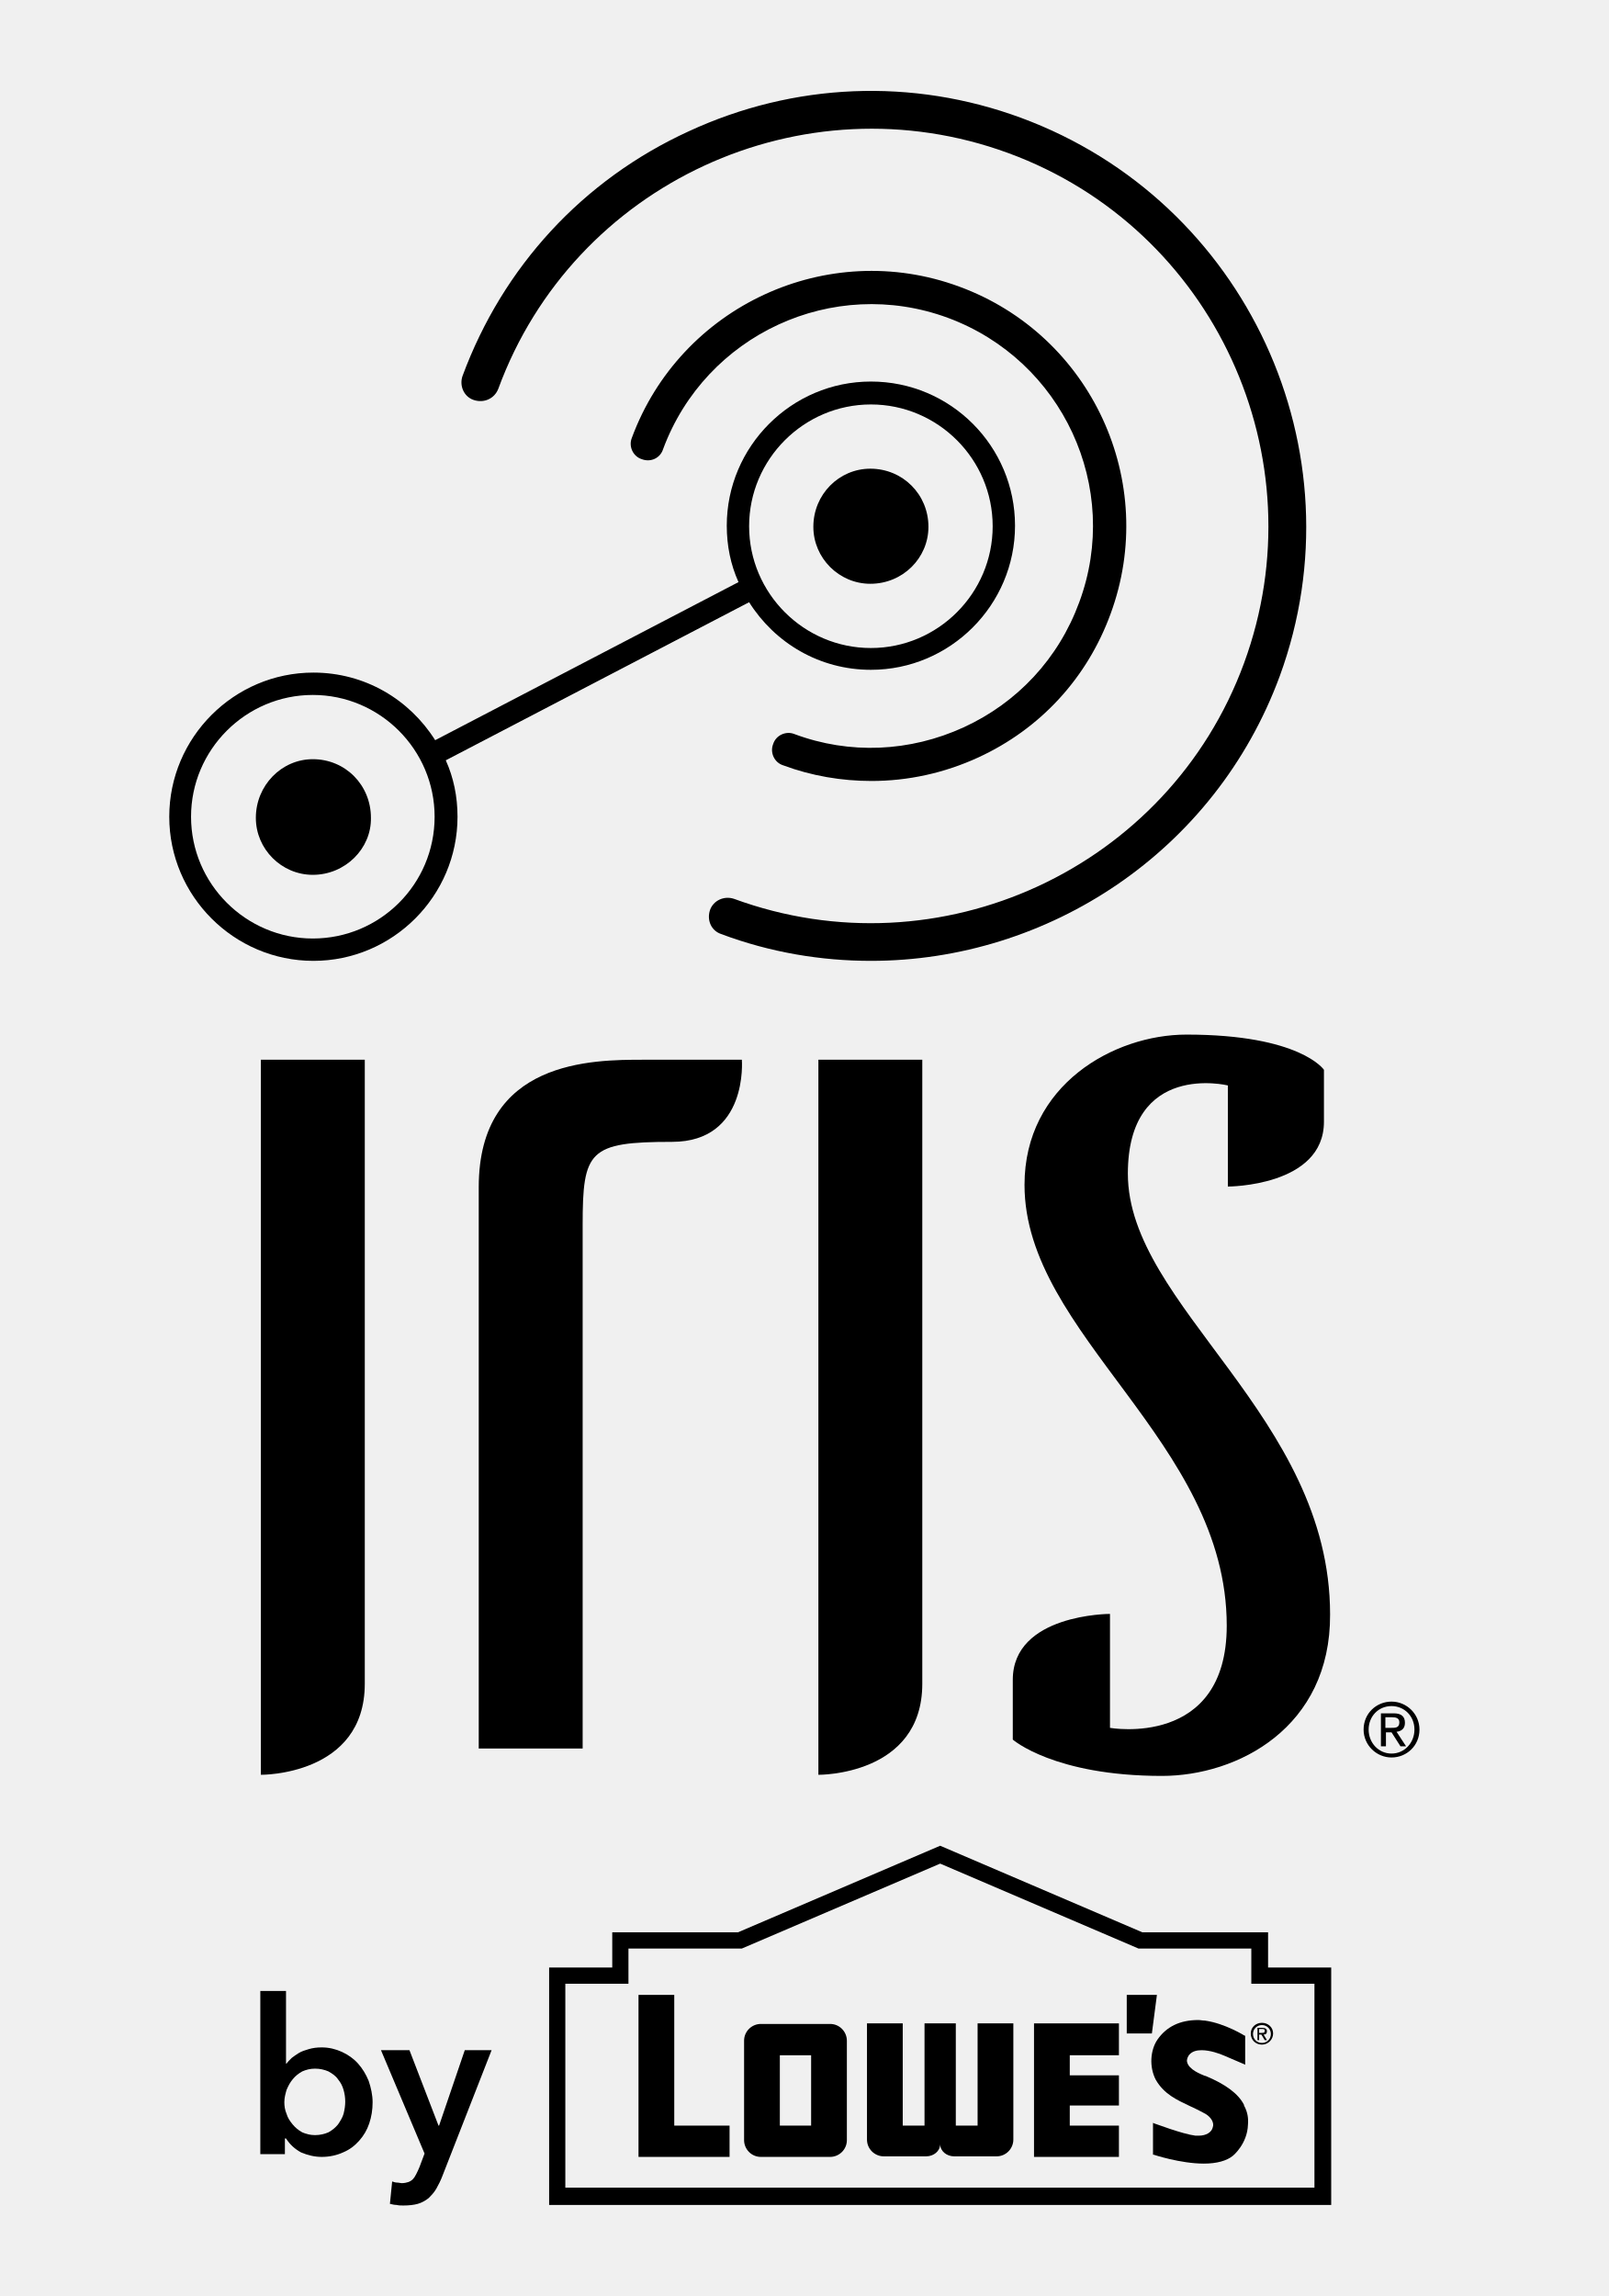
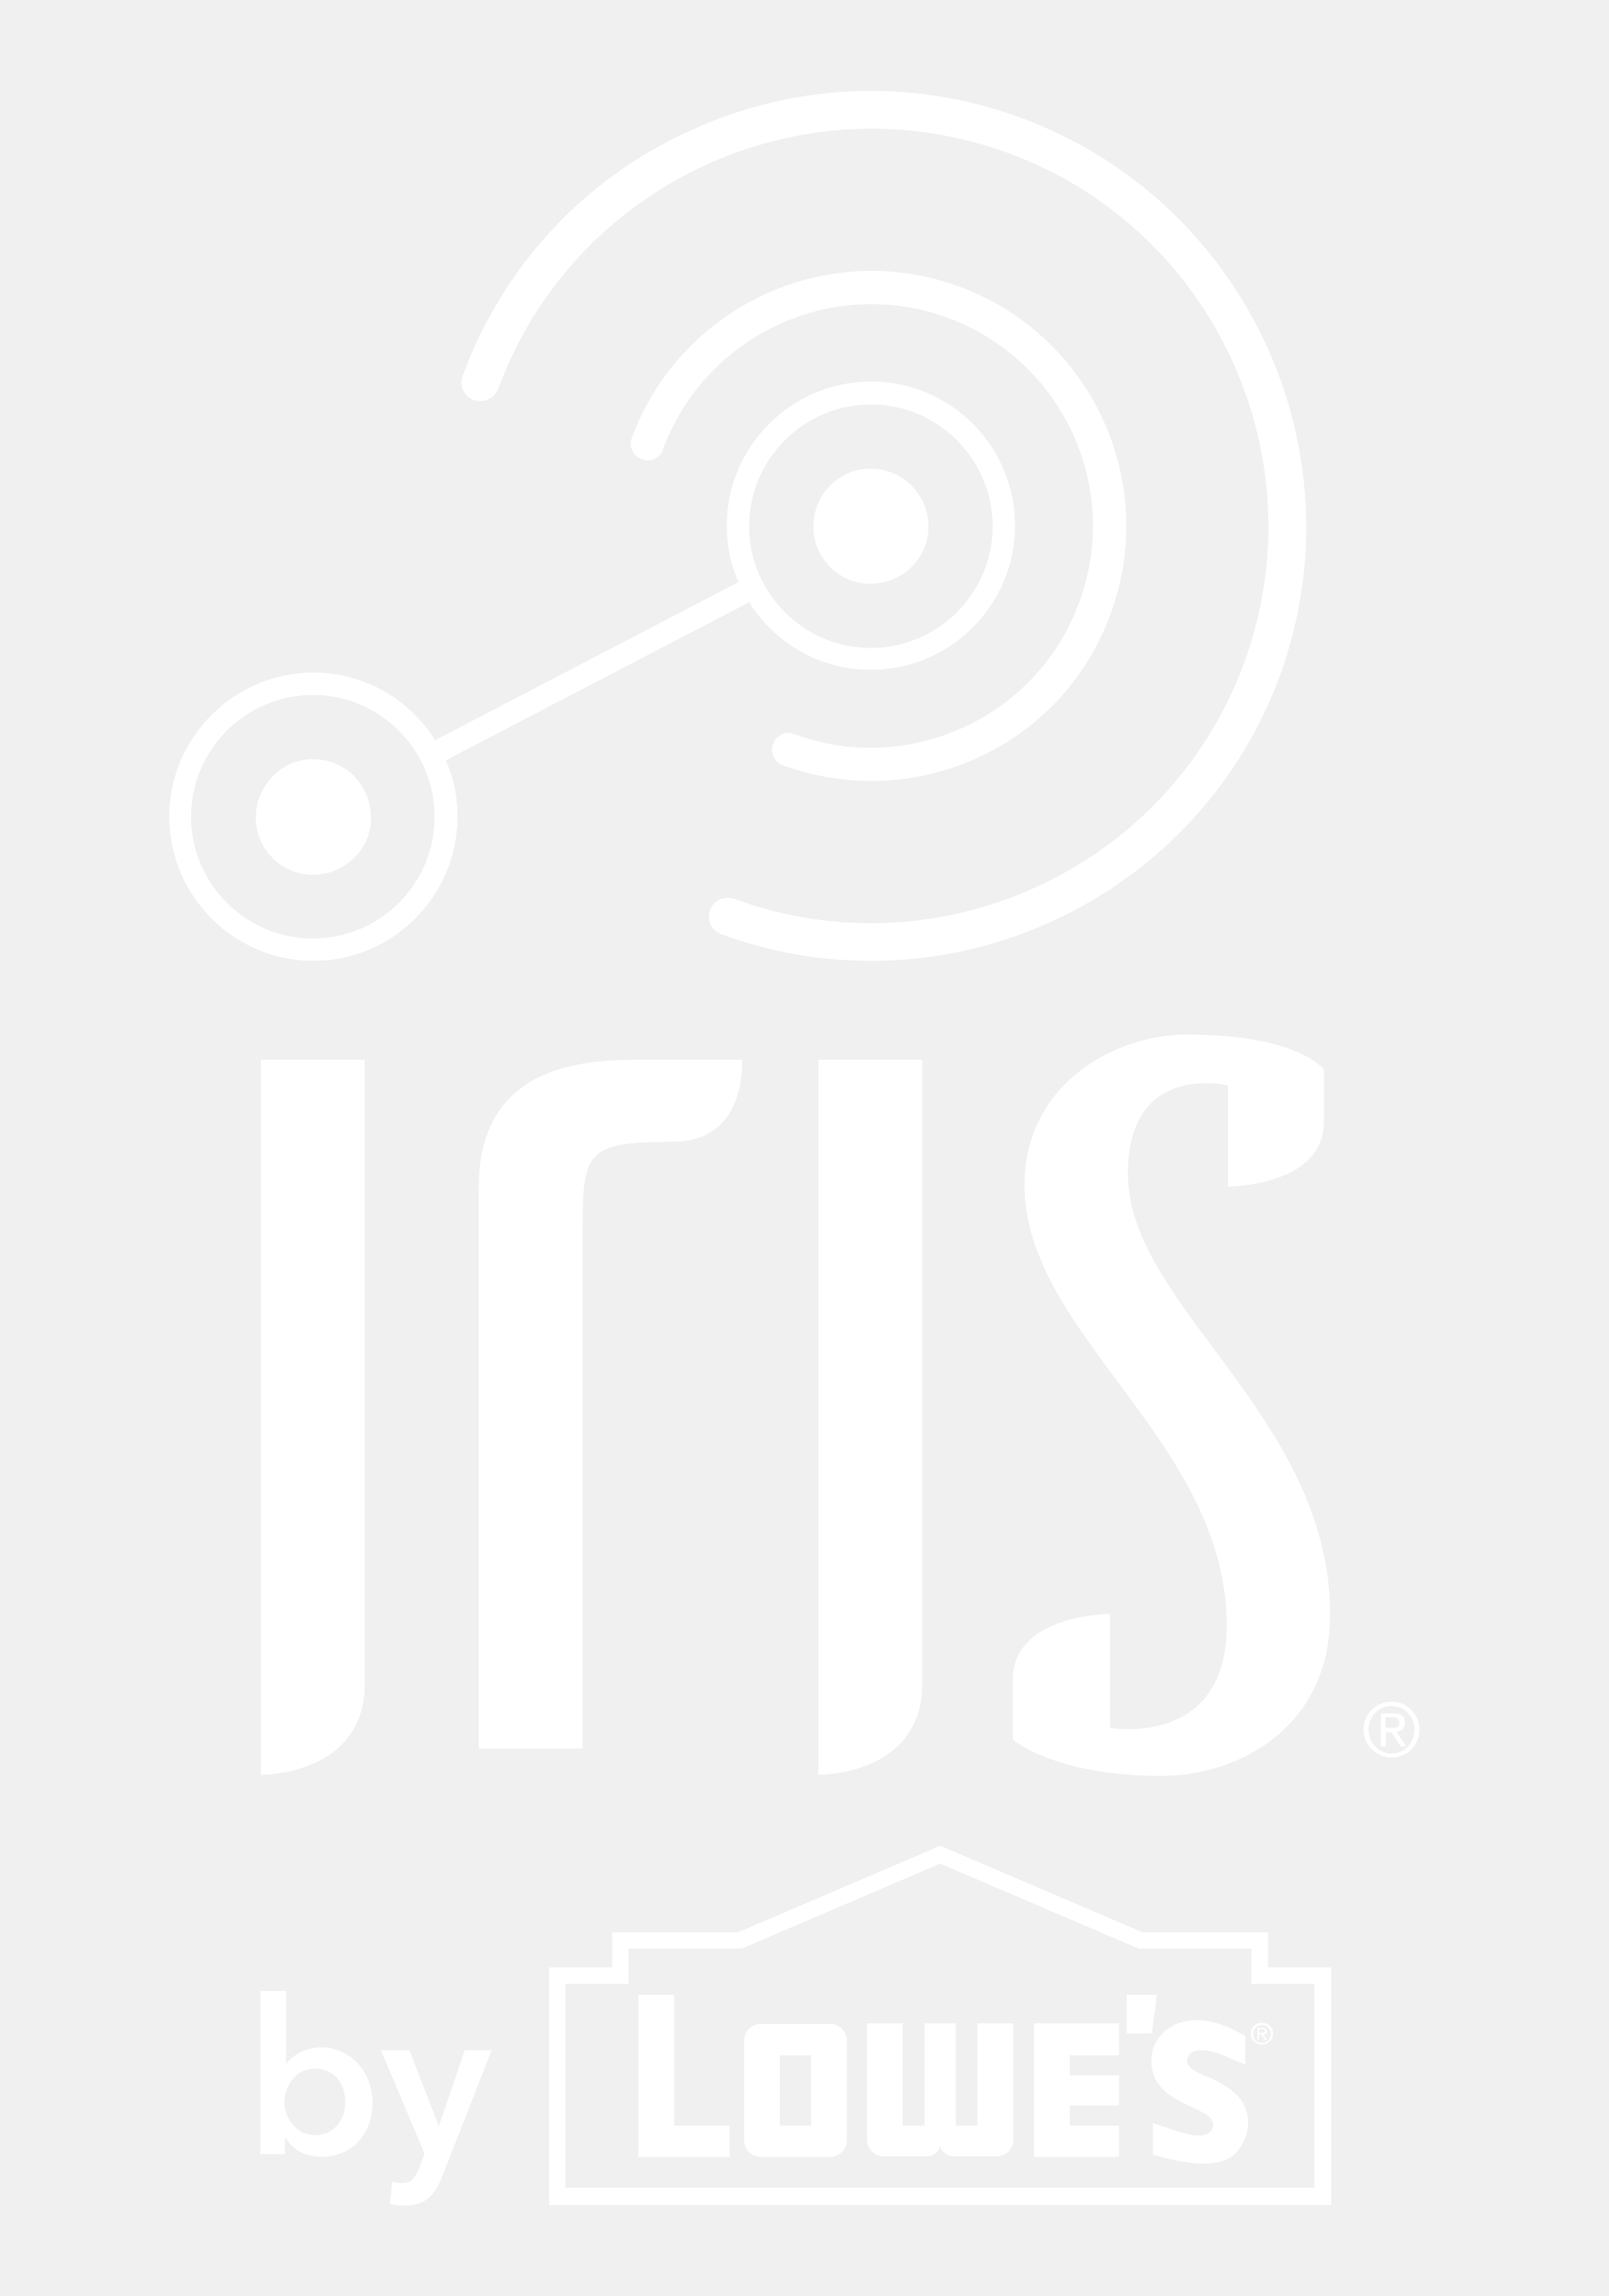
- <svg xmlns="http://www.w3.org/2000/svg" version="1.1" class="white" x="0px" y="0px" viewBox="0 0 288 411" style="enable-background:new 0 0 288 411;" xml:space="preserve">
+ <svg xmlns="http://www.w3.org/2000/svg" version="1.1" class="white" x="0px" y="0px" viewBox="0 0 288 411" style="enable-background:new 0 0 288 411;" xml:space="preserve" width="190">
+   <style>.white {fill:#ffffff;}</style>
  <g>
    <g>
      <path class="white" d="M155.8,104.5c-5.6,0-10.2-4.6-10.2-10.2c0-5.8,4.6-10.4,10.2-10.4c5.8,0,10.4,4.6,10.4,10.4    C166.2,99.9,161.6,104.5,155.8,104.5" />
      <path class="white" d="M56,156.6c-5.6,0-10.2-4.6-10.2-10.2c0-5.8,4.6-10.5,10.2-10.5c5.8,0,10.4,4.6,10.4,10.5    C66.5,151.9,61.8,156.6,56,156.6" />
      <path class="white" d="M56,168c-12,0-21.8-9.8-21.8-21.8c0-12,9.8-21.8,21.8-21.8c12,0,21.8,9.8,21.8,21.8C77.8,158.3,68,168,56,168     M155.9,72.4c12,0,21.8,9.8,21.8,21.8c0,12-9.8,21.8-21.8,21.8c-12,0-21.8-9.8-21.8-21.8C134.1,82.2,143.9,72.4,155.9,72.4     M134.1,107.8c4.6,7.3,12.6,12.1,21.8,12.1c14.2,0,25.8-11.6,25.8-25.8c0-14.2-11.5-25.8-25.8-25.8c-14.2,0-25.8,11.6-25.8,25.8    c0,3.6,0.7,7,2.1,10.1l-54.3,28.3c-4.6-7.3-12.6-12.1-21.8-12.1c-14.2,0-25.8,11.6-25.8,25.8c0,14.2,11.6,25.8,25.8,25.8    c14.2,0,25.8-11.6,25.8-25.8c0-3.6-0.7-7-2.1-10.1L134.1,107.8z" />
      <path class="white" d="M172.5,130.2c-9.6,4.4-20.4,4.9-30.3,1.2c-1.5-0.6-3.3,0.2-3.8,1.8c-0.6,1.5,0.2,3.3,1.8,3.8    c5.1,1.9,10.5,2.8,15.8,2.8c6.5,0,13-1.4,19.1-4.2c11.1-5.1,19.5-14.2,23.7-25.7c8.7-23.6-3.4-49.9-27.1-58.6    c-23.6-8.7-49.9,3.5-58.6,27.1c-0.6,1.5,0.2,3.3,1.8,3.8c1.6,0.6,3.3-0.2,3.8-1.8c7.6-20.5,30.4-31.1,51-23.5    c20.5,7.6,31.1,30.4,23.5,50.9C189.5,117.9,182.1,125.8,172.5,130.2" />
      <path class="white" d="M182.8,21.1c-19.5-7.2-40.7-6.3-59.5,2.4C104.3,32.2,90,47.8,82.8,67.3c-0.6,1.7,0.2,3.7,2,4.3    c1.8,0.6,3.7-0.2,4.4-2c13.5-36.8,54.5-55.7,91.3-42.2c36.8,13.5,55.7,54.5,42.2,91.3c-13.5,36.8-54.5,55.7-91.3,42.2    c-1.8-0.6-3.7,0.3-4.3,2c-0.6,1.8,0.2,3.7,2,4.3c8.8,3.3,17.9,4.8,26.8,4.8c31.7,0,61.6-19.5,73.2-51    C243.8,80.8,223.1,36,182.8,21.1" />
    </g>
    <g>
      <path class="white" d="M120.3,204.4c-14.9,0-16,1.6-16,14.9V313H85.7V212.5c0-22.8,20.4-22.8,29.5-22.8h17.6    C132.8,189.7,134,204.4,120.3,204.4" />
      <path class="white" d="M146.5,317.7V189.7h18.6v111.7C165.1,317.9,146.5,317.7,146.5,317.7" />
      <path class="white" d="M46.7,317.7V189.7h18.6v111.7C65.3,317.9,46.7,317.7,46.7,317.7" />
      <path class="white" d="M208,317.9c-19.3,0-26.7-6.5-26.7-6.5v-10.7c0-11.8,17.4-11.8,17.4-11.8v20.4c0,0,20.9,3.7,20.9-18.3    c0-33-36.2-52-36.2-78.9c0-17.9,16-26.9,29-26.9c20.4,0,24.6,6.3,24.6,6.3v9.3c0,11.6-17.2,11.6-17.2,11.6v-18.1    c0,0-17.9-4.4-17.9,15.8c0,23.7,36.2,43.4,36.2,78.9C238.2,309.3,221.5,317.9,208,317.9" />
      <path class="white" d="M248.1,309.3h0.9c0.8,0,1.5,0,1.5-1c0-0.8-0.7-0.9-1.3-0.9h-1.2V309.3z M247.2,306.7h2.3c1.4,0,2,0.6,2,1.7    c0,1.1-0.7,1.5-1.5,1.6l1.7,2.6h-1l-1.6-2.5h-1v2.5h-0.9V306.7z M249.1,313.9c2.3,0,4.1-1.9,4.1-4.3c0-2.4-1.8-4.2-4.1-4.2    c-2.4,0-4.1,1.9-4.1,4.2C245,312,246.8,313.9,249.1,313.9 M249.1,304.6c2.7,0,5,2.2,5,5c0,2.9-2.3,5-5,5c-2.7,0-5-2.2-5-5    C244.1,306.7,246.4,304.6,249.1,304.6" />
    </g>
  </g>
  <g>
    <g>
      <path class="white" d="M51.2,356.4v13h0.1c0.2-0.3,0.5-0.6,0.9-1c0.4-0.3,0.8-0.6,1.3-0.9c0.5-0.3,1.1-0.5,1.8-0.7    c0.7-0.2,1.4-0.3,2.3-0.3c1.3,0,2.5,0.3,3.6,0.8c1.1,0.5,2.1,1.2,2.9,2.1c0.8,0.9,1.4,1.9,1.9,3.1c0.4,1.2,0.7,2.5,0.7,3.8    c0,1.4-0.2,2.6-0.6,3.8c-0.4,1.2-1,2.2-1.8,3.1c-0.8,0.9-1.7,1.6-2.9,2.1c-1.1,0.5-2.4,0.8-3.8,0.8c-1.3,0-2.5-0.3-3.7-0.8    c-1.1-0.6-2-1.4-2.7-2.5H51v2.8h-4.4v-29.2H51.2z M61.8,376.2c0-0.7-0.1-1.4-0.3-2.1c-0.2-0.7-0.5-1.3-1-1.9c-0.4-0.6-1-1-1.7-1.4    c-0.7-0.3-1.5-0.5-2.4-0.5c-0.9,0-1.6,0.2-2.3,0.5c-0.7,0.4-1.2,0.8-1.7,1.4c-0.5,0.6-0.8,1.2-1.1,1.9c-0.2,0.7-0.4,1.4-0.4,2.2    c0,0.7,0.1,1.4,0.4,2.1c0.2,0.7,0.6,1.3,1.1,1.9c0.5,0.6,1,1,1.7,1.4c0.7,0.3,1.4,0.5,2.3,0.5c0.9,0,1.7-0.2,2.4-0.5    c0.7-0.4,1.2-0.8,1.7-1.4c0.4-0.6,0.8-1.2,1-1.9C61.7,377.6,61.8,376.9,61.8,376.2z" />
      <path class="white" d="M68.2,367h5.1l5.2,13.5h0.1l4.6-13.5H88l-8.8,22.5c-0.3,0.8-0.7,1.6-1.1,2.3c-0.4,0.7-0.9,1.2-1.4,1.7    c-0.5,0.4-1.2,0.8-1.9,1c-0.7,0.2-1.6,0.3-2.6,0.3c-0.4,0-0.8,0-1.2-0.1c-0.4,0-0.8-0.1-1.2-0.2l0.4-4c0.3,0.1,0.6,0.2,0.9,0.2    c0.3,0,0.6,0.1,0.8,0.1c0.5,0,0.9-0.1,1.2-0.2c0.3-0.1,0.6-0.3,0.8-0.5c0.2-0.2,0.4-0.5,0.6-0.9c0.2-0.4,0.4-0.8,0.6-1.3l0.9-2.4    L68.2,367z" />
    </g>
    <g>
      <g>
        <path class="white" d="M132.1,345.9l36.2-15.5l36.2,15.5H227v6.3h11.3v42.5h-140v-42.5h11.3v-6.3H132.1z M112.5,348.8v6.3h-11.3     v36.5h134.1v-36.5H224v-6.3h-20.2l-35.5-15.2l-35.5,15.2H112.5z" />
      </g>
      <polygon class="white" points="201.7,357.1 201.7,364 206.2,364 207.1,357.1   " />
      <path class="white" d="M223.9,364c0-1.1,0.9-1.9,2-1.9c1.1,0,2,0.8,2,1.9c0,1.1-0.9,2-2,2C224.8,366,223.9,365.2,223.9,364    L223.9,364z M225.9,365.7c0.9,0,1.6-0.7,1.6-1.6c0-0.9-0.7-1.6-1.6-1.6c-0.9,0-1.6,0.7-1.6,1.6C224.3,365,225,365.7,225.9,365.7    L225.9,365.7z M225.4,365.2h-0.3v-2.2h0.9c0.5,0,0.8,0.2,0.8,0.6c0,0.4-0.2,0.6-0.6,0.6l0.6,1h-0.4l-0.6-1h-0.4V365.2L225.4,365.2    z M225.9,363.9c0.3,0,0.5,0,0.5-0.4c0-0.3-0.3-0.3-0.5-0.3h-0.5v0.7H225.9L225.9,363.9z" />
      <polygon class="white" points="120.7,380.5 120.7,357.1 114.3,357.1 114.3,386.1 130.6,386.1 130.6,380.5   " />
      <polygon class="white" points="185.1,386.1 200.3,386.1 200.3,380.5 191.5,380.5 191.5,376.9 200.3,376.9 200.3,371.5 191.5,371.5     191.5,367.9 200.3,367.9 200.3,362.2 185.1,362.2 185.1,362.3   " />
      <path class="white" d="M151.6,383.1c0,1.7-1.4,3-3,3h-12.4c-1.7,0-3-1.4-3-3v-17.8c0-1.7,1.4-3,3-3h12.4c1.7,0,3,1.4,3,3V383.1z     M145.2,367.9h-5.6v12.6h5.6V367.9z" />
      <g>
        <path class="white" d="M175,362.2v18.3h-3.9v-18.3h-5.6v18.3h-3.9v-18.3h-6.4v20.8c0,1.7,1.4,3,3,3h7.6c1.3,0,2.5-0.9,2.5-2.2     c0,1.3,1.2,2.2,2.5,2.2h7.6c1.7,0,3-1.4,3-3v-20.8H175z" />
      </g>
      <path class="white" d="M222.8,377.1L222.8,377.1L222.8,377.1c-0.1-0.1-0.1-0.2-0.1-0.2l0-0.1c-1-2-3.3-3.7-6.9-5.2l-0.1,0    c-0.7-0.3-2.9-1.1-3.2-2.5c-0.1-0.4,0.1-1,0.5-1.4c0.5-0.5,1.2-0.7,2.1-0.7c1.5,0,3.2,0.6,4.1,1c1.9,0.8,3.5,1.5,3.5,1.5l0.2,0.1    v-5.2l-0.1,0c0,0-3.5-2.2-7.1-2.7c-0.4,0-0.8-0.1-1.2-0.1c-3.3,0-5.7,1.2-7.3,3.5c-1.3,1.9-1.5,4.9-0.3,7.2    c1.5,2.6,3.8,3.6,6.1,4.7c0.9,0.4,1.9,0.9,2.8,1.4l0,0c1,0.6,1.6,1.6,1.3,2.4c-0.2,0.9-1.2,1.5-2.5,1.5c-0.2,0-0.3,0-0.5,0l-0.1,0    c-2.4-0.3-7.3-2.2-7.4-2.2l-0.2-0.1v5.7l0.1,0c0,0,4.8,1.6,9,1.6l0,0c2.3,0,4.1-0.5,5.2-1.4c0,0,2.6-2.1,2.7-5.6    C223.5,379.1,223.3,378.1,222.8,377.1z" />
    </g>
  </g>
</svg>
